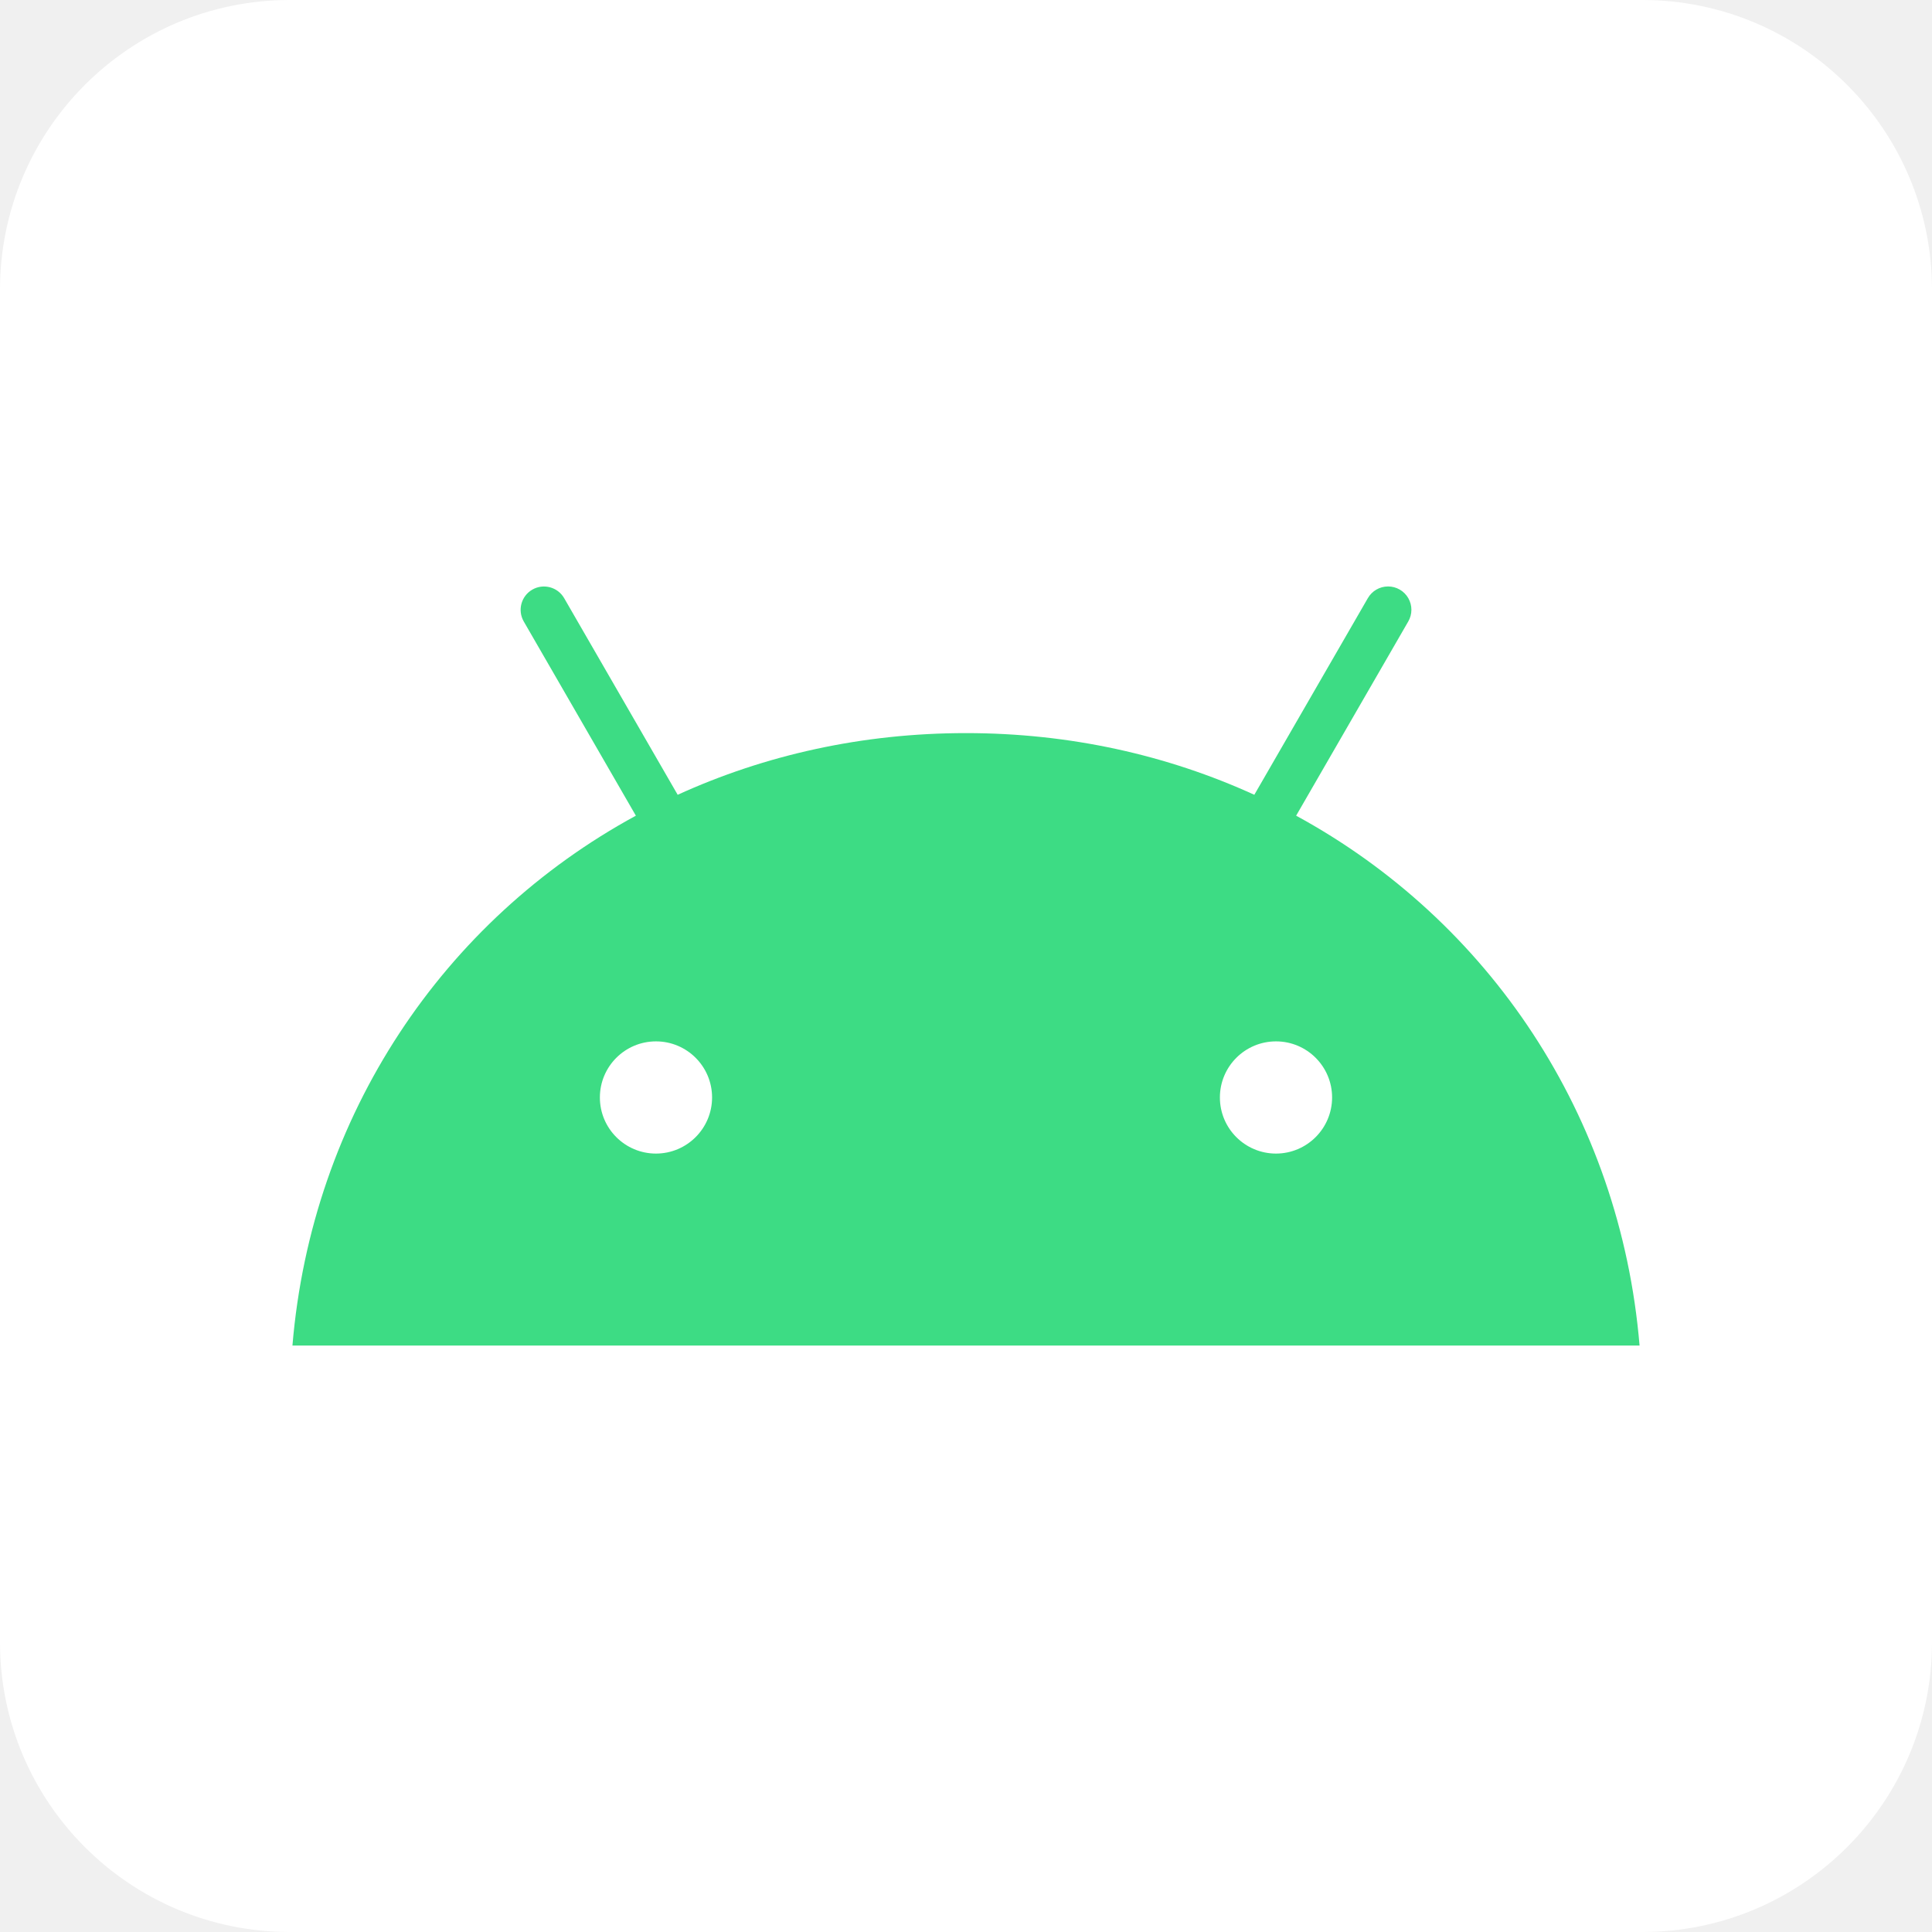
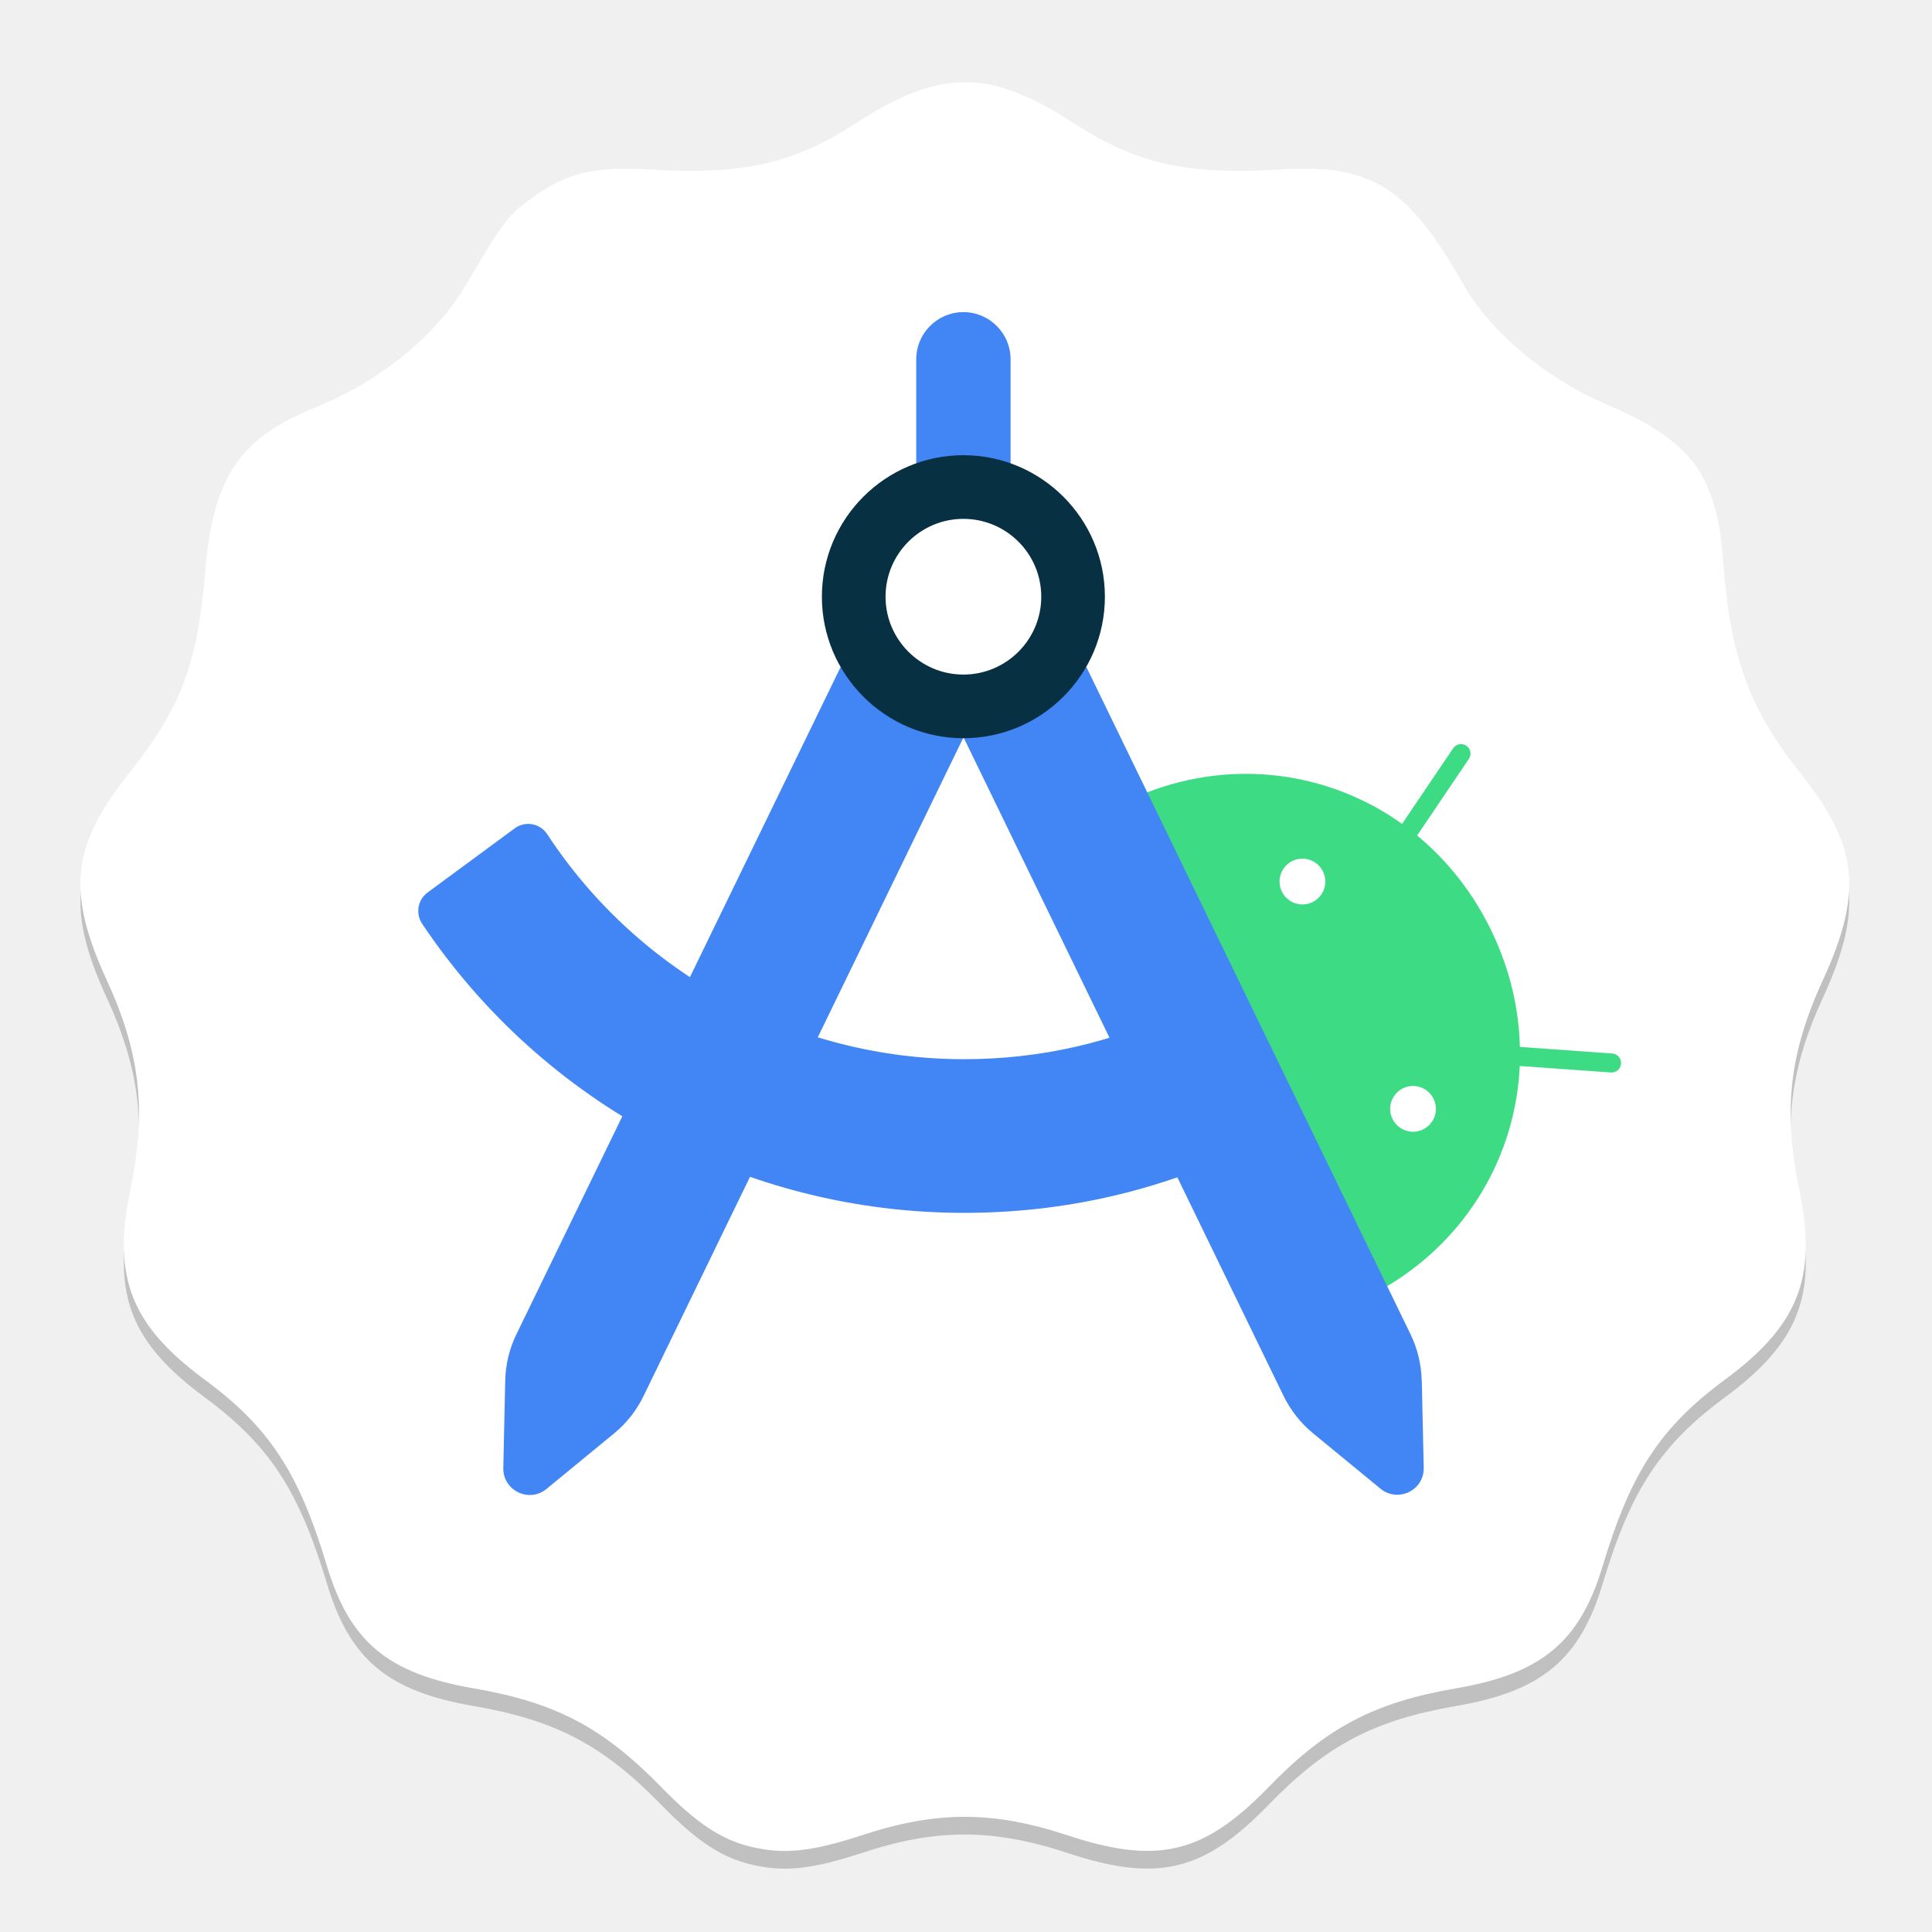
- <svg xmlns="http://www.w3.org/2000/svg" aria-label="Android" role="img" viewBox="0 0 512 512">
-   <rect width="512" height="512" rx="15%" fill="#ffffff" />
-   <path d="m338.156 305.71a14.867 14.867 0 1 1 14.864-14.87 14.886 14.886 0 0 1 -14.864 14.87m-164.311 0a14.867 14.867 0 1 1 14.864-14.87 14.884 14.884 0 0 1 -14.864 14.87m169.642-89.546 29.709-51.455a6.182 6.182 0 1 0 -10.704-6.188l-30.084 52.105c-23.005-10.5-48.842-16.346-76.41-16.346s-53.402 5.855-76.407 16.346l-30.081-52.105a6.181 6.181 0 1 0 -10.707 6.18l29.711 51.464c-51.016 27.747-85.909 79.393-91.013 140.413h357c-5.11-61.019-40.001-112.665-91.013-140.413" fill="#3ddc84" />
+ <svg xmlns="http://www.w3.org/2000/svg" viewBox="0 0 512 512" fill-rule="evenodd" clip-rule="evenodd" stroke-linejoin="round" stroke-miterlimit="2">
+   <g fill-rule="nonzero">
+     <path d="M199.101 494.119c-7.912-1.876-14.536-6.264-23.804-15.772-15.48-15.884-28.048-22.496-49.884-26.256-22.656-3.9-32.72-12.32-38.772-32.432-7.472-24.824-15.28-36.712-32.436-49.384-19.464-14.376-24.456-27.056-19.708-50.028 4.4-21.276 2.716-36.404-6.22-55.856-10.664-23.204-9.348-35.604 5.796-54.62 13.884-17.428 18.24-28.952 20.32-53.724 2.096-25.004 9.052-35.26 29.54-43.56 17.096-6.928 31.724-18.956 39.832-32.752 9.376-15.956 10.744-17.784 16.556-22.12 9.376-6.996 16.956-8.932 31.392-8.028 25.08 1.572 38.52-1.44 55.36-12.404 21.956-14.292 35.272-14.292 57.228 0 16.844 10.964 30.284 13.976 55.36 12.404 23.716-1.488 33.584 4.736 48.04 30.308 7.164 12.668 21.804 25 37.832 31.86 22.824 9.768 29.456 18.684 31.14 41.852 1.824 25.092 6.968 39.12 20.596 56.164 15.176 18.98 16.5 31.392 5.828 54.62-8.932 19.452-10.62 34.58-6.22 55.856 4.752 22.972-.244 35.652-19.704 50.028-17.156 12.672-24.964 24.56-32.436 49.384-6.052 20.112-16.12 28.532-38.772 32.432-21.888 3.768-34.464 10.4-49.888 26.308-17.096 17.628-29.352 20.54-53.252 12.636-19.548-6.46-34.6-6.488-54.068-.096-13.64 4.476-20.908 5.256-29.656 3.18z" fill-opacity=".2" />
+     <path d="M199.101 489.435c-7.912-1.88-14.536-6.268-23.804-15.776-15.48-15.88-28.048-22.496-49.884-26.252-22.656-3.9-32.72-12.324-38.772-32.432-7.472-24.828-15.28-36.716-32.436-49.388-19.464-14.376-24.456-27.052-19.708-50.028 4.4-21.276 2.716-36.404-6.22-55.856-10.664-23.204-9.348-35.604 5.796-54.616 13.884-17.432 18.24-28.952 20.32-53.728 2.096-25.004 9.052-35.26 29.54-43.56 17.096-6.928 31.724-18.956 39.832-32.752 9.376-15.956 10.744-17.784 16.556-22.12 9.376-6.996 16.956-8.932 31.392-8.028 25.08 1.572 38.52-1.44 55.36-12.404 21.956-14.292 35.272-14.292 57.228 0 16.844 10.964 30.284 13.976 55.36 12.404 23.716-1.488 33.584 4.736 48.04 30.308 7.164 12.668 21.804 25 37.832 31.86 22.824 9.768 29.456 18.684 31.14 41.852 1.824 25.092 6.968 39.12 20.596 56.168 15.176 18.976 16.5 31.388 5.828 54.616-8.932 19.452-10.62 34.58-6.22 55.856 4.752 22.976-.244 35.652-19.704 50.028-17.156 12.672-24.964 24.56-32.436 49.388-6.052 20.108-16.12 28.532-38.772 32.432-21.888 3.764-34.464 10.4-49.888 26.304-17.096 17.632-29.352 20.54-53.252 12.64-19.548-6.464-34.6-6.492-54.068-.1-13.64 4.476-20.908 5.256-29.656 3.184z" fill="#fff" />
+     <path d="M339.709 236.271c-1.476-3.016-.212-6.628 2.8-8.104 3.012-1.476 6.628-.212 8.104 2.8 1.476 3.012.212 6.628-2.8 8.104-3.012 1.476-6.628.212-8.104-2.8zm29.308 60.24c-1.476-3.012-.212-6.628 2.8-8.104 3.012-1.476 6.628-.208 8.104 2.804 1.476 3.012.212 6.624-2.8 8.1s-6.628.212-8.104-2.8zm2.56-78.164c-19.276-13.764-44.428-17.32-67.712-8.312l63.644 130.872c21.448-12.74 34.16-34.756 35.244-58.404l24.156 1.72a2.507 2.507 0 002.68-2.352 2.503 2.503 0 00-2.348-2.68l-24.46-1.748c-.24-10.3-2.708-20.812-7.62-30.932-4.908-10.092-11.656-18.524-19.608-25.092l13.736-20.332a2.515 2.515 0 00-4.156-2.832l-13.556 20.064" fill="#3ddc84" />
+     <path d="M312.901 267.623c-17.952 8.676-37.26 13.072-57.38 13.072a132.032 132.032 0 01-110.512-59.636c-1.896-2.892-5.812-3.584-8.612-1.536l-23.104 17.016c-2.62 1.928-3.224 5.604-1.388 8.316a172.751 172.751 0 00143.616 76.564c26.296 0 51.568-5.752 75.092-17.108l-17.712-36.688zM242.813 122.835h25v-27.62c0-6.9-5.604-12.5-12.5-12.5-6.9 0-12.5 5.6-12.5 12.5v27.62z" fill="#4285f4" />
+     <path d="M222.781 176.751l-85.936 176.868a29.306 29.306 0 00-2.952 12.228l-.512 23.164c-.12 5.996 6.808 9.368 11.448 5.572l17.892-14.7a29.343 29.343 0 007.8-9.876l84.7-174.372-32.412-18.856-.028-.028zM376.757 365.819c-.088-4.248-1.112-8.404-2.952-12.228l-85.932-176.872-32.412 18.916 84.7 174.308a29.645 29.645 0 007.8 9.88l17.892 14.7c4.64 3.796 11.596.42 11.448-5.572l-.512-23.164-.032.032z" fill="#4285f4" />
+     <path d="M255.309 120.635c-20.692 0-37.5 16.84-37.5 37.5 0 20.664 16.84 37.5 37.5 37.5 20.664 0 37.5-16.836 37.5-37.5 0-20.66-16.836-37.5-37.5-37.5zm0 58.132c-11.352 0-20.632-9.244-20.632-20.632 0-11.384 9.248-20.632 20.632-20.632 11.388 0 20.636 9.248 20.636 20.632 0 11.388-9.248 20.632-20.636 20.632z" fill="#073042" />
+   </g>
</svg>
